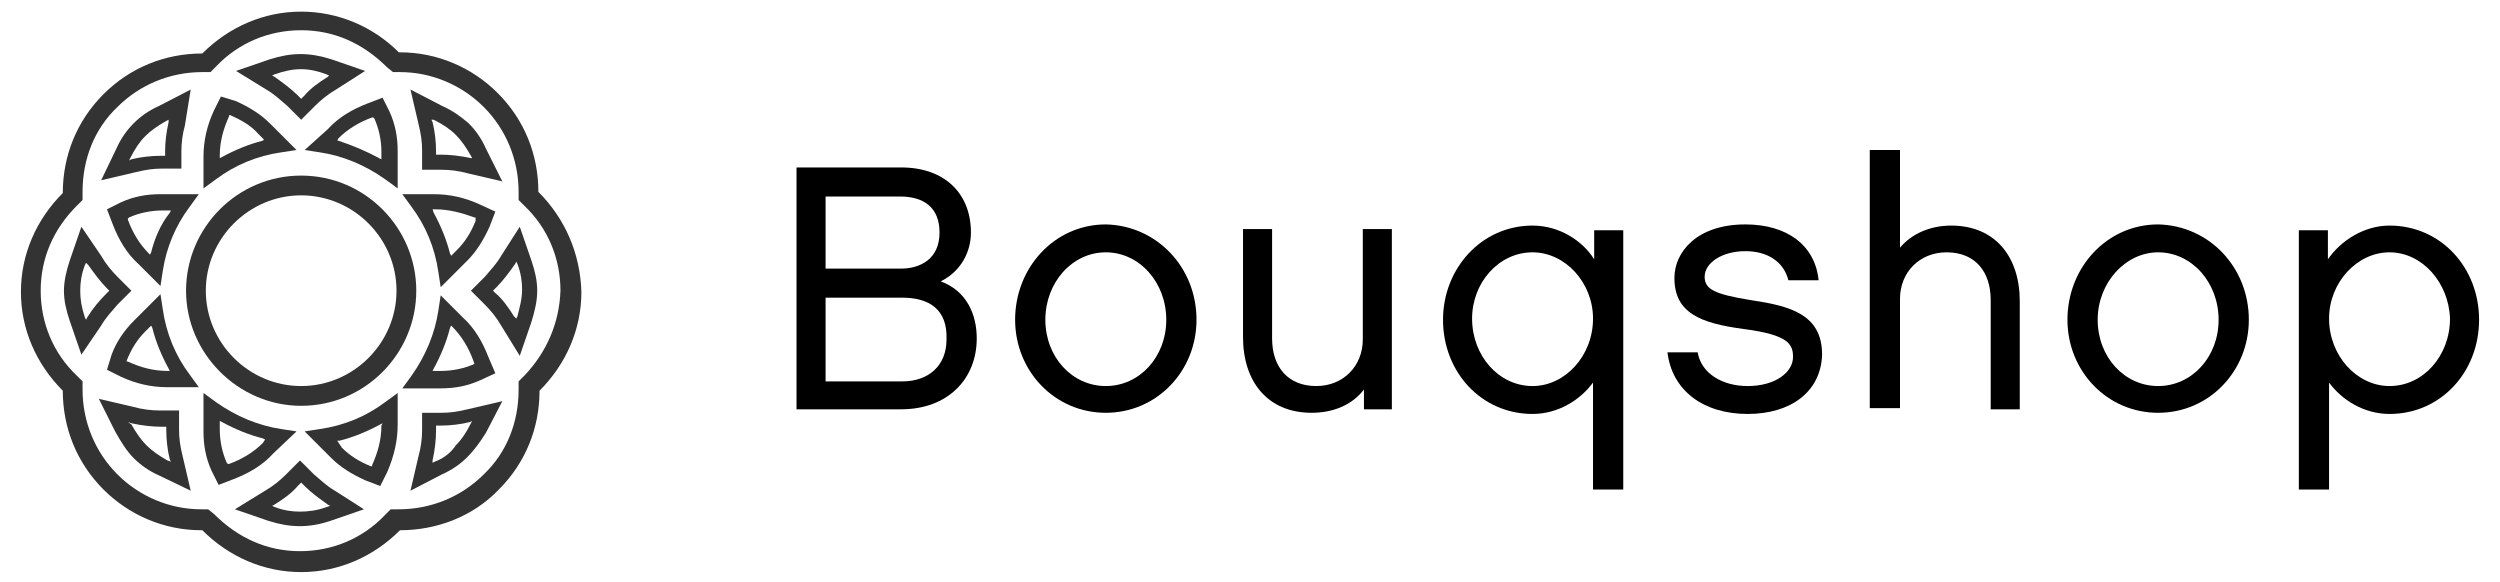
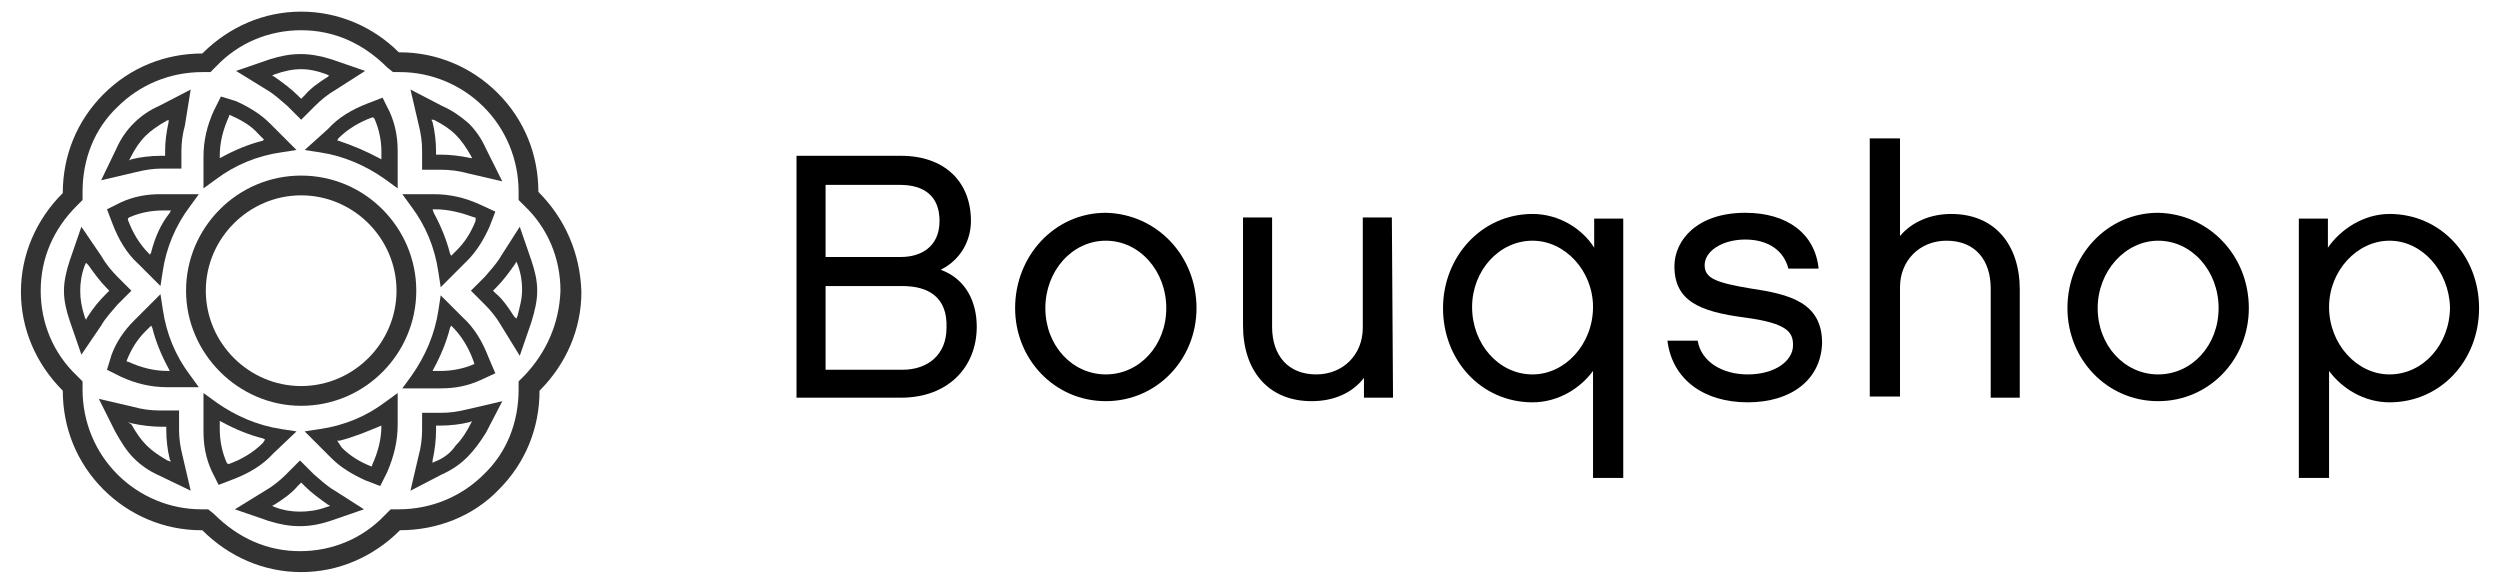
<svg xmlns="http://www.w3.org/2000/svg" version="1.1" id="Layer_1" x="0px" y="0px" viewBox="0 0 215 50" style="enable-background:new 0 0 215 50;" xml:space="preserve">
  <style type="text/css">
	.st0{fill:#333333;}
</style>
  <g>
-     <path class="st0" d="M25.9,15.1c-5.5,0-9.9,4.5-9.9,9.9s4.5,9.9,9.9,9.9c5.5,0,9.9-4.5,9.9-9.9S31.4,15.1,25.9,15.1z M25.9,33.2   c-4.5,0-8.2-3.7-8.2-8.2c0-4.5,3.7-8.2,8.2-8.2c4.5,0,8.2,3.7,8.2,8.2C34.1,29.5,30.4,33.2,25.9,33.2z" />
-     <path class="st0" d="M46.3,16.5L46.3,16.5c0-3.2-1.2-6.2-3.5-8.5c-2.2-2.2-5.2-3.5-8.4-3.5l-0.1,0C32.1,2.3,29.1,1,25.9,1   c-3.2,0-6.2,1.3-8.5,3.6l0,0c-3.2,0-6.2,1.2-8.5,3.5c-2.3,2.3-3.5,5.3-3.5,8.5l0,0c-2.3,2.3-3.6,5.3-3.6,8.5c0,3.2,1.3,6.2,3.6,8.5   l0,0c0,3.2,1.2,6.2,3.5,8.5c2.2,2.2,5.2,3.5,8.4,3.5l0.1,0c2.3,2.3,5.3,3.6,8.5,3.6h0c3.2,0,6.2-1.3,8.5-3.6l0,0   c3.2,0,6.3-1.2,8.5-3.5c2.3-2.3,3.5-5.3,3.5-8.5l0,0c2.3-2.3,3.6-5.3,3.6-8.5C49.9,21.8,48.6,18.8,46.3,16.5z M45.1,32.3l-0.5,0.5   l0,0.7c0,2.8-1,5.4-3,7.3c-1.9,1.9-4.5,3-7.3,3l-0.7,0l-0.5,0.5c-1.9,2-4.5,3.1-7.3,3.1h0c-2.8,0-5.3-1.1-7.4-3.2l-0.5-0.4h-0.6   c-2.7,0-5.3-1.1-7.2-3c-1.9-1.9-3-4.5-3-7.3l0-0.7l-0.5-0.5c-2-1.9-3.1-4.5-3.1-7.3c0-2.8,1.1-5.3,3.1-7.3l0.5-0.5l0-0.7   c0-2.8,1-5.4,3-7.3c1.9-1.9,4.5-3,7.3-3l0.7,0l0.5-0.5c1.9-2,4.5-3.1,7.3-3.1c2.8,0,5.3,1.1,7.4,3.2l0.5,0.4h0.6   c2.7,0,5.3,1.1,7.2,3c1.9,1.9,3,4.5,3,7.3l0,0.7l0.5,0.5c2,1.9,3.1,4.5,3.1,7.3C48.1,27.8,47,30.3,45.1,32.3z" />
-     <path class="st0" d="M16.4,7.7l-2.7,1.4c-0.9,0.4-1.6,0.9-2.2,1.5c-0.6,0.6-1.1,1.3-1.5,2.2l-1.3,2.7l3-0.7   c0.8-0.2,1.5-0.3,2.2-0.3h1.7V13c0-0.7,0.1-1.5,0.3-2.2L16.4,7.7z M14.5,10.5c-0.2,0.9-0.3,1.7-0.3,2.5v0.4h-0.4   c-0.8,0-1.7,0.1-2.5,0.3l-0.2,0.1l0.1-0.2c0.4-0.8,0.8-1.4,1.3-1.9c0.5-0.5,1.1-0.9,1.8-1.3l0.2-0.1L14.5,10.5L14.5,10.5z" />
-     <path class="st0" d="M26.2,12.9l1.3,0.2c2,0.3,3.9,1.1,5.6,2.3l1.1,0.8V13c0-1.2-0.2-2.3-0.7-3.4l-0.6-1.2l-1.3,0.5   c-1.3,0.5-2.5,1.2-3.4,2.2L26.2,12.9z M29.1,11.9c0.8-0.8,1.8-1.4,2.9-1.8l0.1,0l0.1,0.1c0.4,0.9,0.6,1.9,0.6,2.8v0.7l-0.2-0.1   c-1.1-0.6-2.3-1.1-3.5-1.5L29,12.1L29.1,11.9z" />
-     <path class="st0" d="M41.8,12.8c-0.4-0.9-0.9-1.6-1.5-2.2C39.6,10,38.9,9.5,38,9.1l-2.7-1.4l0.7,3c0.2,0.8,0.3,1.5,0.3,2.2v1.7h1.7   c0.7,0,1.5,0.1,2.2,0.3l3,0.7L41.8,12.8z M40.5,13.6L40.5,13.6c-0.9-0.2-1.8-0.3-2.6-0.3h-0.4V13c0-0.8-0.1-1.7-0.3-2.5l-0.1-0.2   l0.2,0c0.8,0.4,1.4,0.8,1.9,1.3c0.5,0.5,0.9,1.1,1.3,1.8l0.1,0.2H40.5z" />
-     <path class="st0" d="M42.6,18.2l-1.3-0.6c-1.3-0.6-2.6-0.9-4-0.9h-2.7l0.8,1.1c1.2,1.6,2,3.5,2.3,5.6l0.2,1.3l2.3-2.3   c0.8-0.8,1.4-1.8,1.9-2.9L42.6,18.2z M40.9,19c-0.4,1-0.9,1.8-1.6,2.5l-0.5,0.5l-0.1-0.2c-0.3-1.2-0.8-2.4-1.4-3.5L37.2,18l0.2,0   c1.2,0,2.3,0.3,3.4,0.7l0.1,0L40.9,19z" />
-     <path class="st0" d="M25.5,12.9l-2.3-2.3c-0.8-0.8-1.8-1.4-2.9-1.9L19,8.3l-0.6,1.2c-0.6,1.3-0.9,2.6-0.9,4v2.7l1.1-0.8   c1.6-1.2,3.5-2,5.6-2.3L25.5,12.9z M22.6,12.1c-1.2,0.3-2.4,0.8-3.5,1.4l-0.2,0.1l0-0.2c0-1.2,0.3-2.3,0.8-3.4l0-0.1l0.1,0   c0.9,0.4,1.8,0.9,2.4,1.6l0.5,0.5L22.6,12.1z" />
+     <path class="st0" d="M25.9,15.1c-5.5,0-9.9,4.5-9.9,9.9s4.5,9.9,9.9,9.9c5.5,0,9.9-4.5,9.9-9.9S31.4,15.1,25.9,15.1z M25.9,33.2   c-4.5,0-8.2-3.7-8.2-8.2s3.7-8.2,8.2-8.2s8.2,3.7,8.2,8.2C34.1,29.5,30.4,33.2,25.9,33.2z" />
+     <path class="st0" d="M46.3,16.5L46.3,16.5c0-3.2-1.2-6.2-3.5-8.5c-2.2-2.2-5.2-3.5-8.4-3.5h-0.1C32.1,2.3,29.1,1,25.9,1   s-6.2,1.3-8.5,3.6l0,0c-3.2,0-6.2,1.2-8.5,3.5s-3.5,5.3-3.5,8.5l0,0c-2.3,2.3-3.6,5.3-3.6,8.5s1.3,6.2,3.6,8.5l0,0   c0,3.2,1.2,6.2,3.5,8.5c2.2,2.2,5.2,3.5,8.4,3.5h0.1c2.3,2.3,5.3,3.6,8.5,3.6l0,0c3.2,0,6.2-1.3,8.5-3.6l0,0c3.2,0,6.3-1.2,8.5-3.5   c2.3-2.3,3.5-5.3,3.5-8.5l0,0c2.3-2.3,3.6-5.3,3.6-8.5C49.9,21.8,48.6,18.8,46.3,16.5z M45.1,32.3l-0.5,0.5v0.7c0,2.8-1,5.4-3,7.3   c-1.9,1.9-4.5,3-7.3,3h-0.7l-0.5,0.5c-1.9,2-4.5,3.1-7.3,3.1l0,0c-2.8,0-5.3-1.1-7.4-3.2l-0.5-0.4h-0.6c-2.7,0-5.3-1.1-7.2-3   s-3-4.5-3-7.3v-0.7l-0.5-0.5c-2-1.9-3.1-4.5-3.1-7.3s1.1-5.3,3.1-7.3l0.5-0.5v-0.7c0-2.8,1-5.4,3-7.3c1.9-1.9,4.5-3,7.3-3h0.7   l0.5-0.5c1.9-2,4.5-3.1,7.3-3.1s5.3,1.1,7.4,3.2l0.5,0.4h0.6c2.7,0,5.3,1.1,7.2,3s3,4.5,3,7.3v0.7l0.5,0.5c2,1.9,3.1,4.5,3.1,7.3   C48.1,27.8,47,30.3,45.1,32.3z" />
+     <path class="st0" d="M16.4,7.7l-2.7,1.4c-0.9,0.4-1.6,0.9-2.2,1.5c-0.6,0.6-1.1,1.3-1.5,2.2l-1.3,2.7l3-0.7   c0.8-0.2,1.5-0.3,2.2-0.3h1.7V13c0-0.7,0.1-1.5,0.3-2.2L16.4,7.7z M14.5,10.5c-0.2,0.9-0.3,1.7-0.3,2.5v0.4h-0.4   c-0.8,0-1.7,0.1-2.5,0.3l-0.2,0.1l0.1-0.2c0.4-0.8,0.8-1.4,1.3-1.9s1.1-0.9,1.8-1.3l0.2-0.1L14.5,10.5L14.5,10.5z" />
+     <path class="st0" d="M26.2,12.9l1.3,0.2c2,0.3,3.9,1.1,5.6,2.3l1.1,0.8V13c0-1.2-0.2-2.3-0.7-3.4l-0.6-1.2l-1.3,0.5   c-1.3,0.5-2.5,1.2-3.4,2.2L26.2,12.9z M29.1,11.9c0.8-0.8,1.8-1.4,2.9-1.8h0.1l0.1,0.1c0.4,0.9,0.6,1.9,0.6,2.8v0.7l-0.2-0.1   c-1.1-0.6-2.3-1.1-3.5-1.5l-0.1,0L29.1,11.9z" />
+     <path class="st0" d="M41.8,12.8c-0.4-0.9-0.9-1.6-1.5-2.2C39.6,10,38.9,9.5,38,9.1l-2.7-1.4l0.7,3c0.2,0.8,0.3,1.5,0.3,2.2v1.7H38   c0.7,0,1.5,0.1,2.2,0.3l3,0.7L41.8,12.8z M40.5,13.6L40.5,13.6c-0.9-0.2-1.8-0.3-2.6-0.3h-0.4V13c0-0.8-0.1-1.7-0.3-2.5l-0.1-0.2   h0.2c0.8,0.4,1.4,0.8,1.9,1.3s0.9,1.1,1.3,1.8l0.1,0.2H40.5z" />
+     <path class="st0" d="M42.6,18.2l-1.3-0.6c-1.3-0.6-2.6-0.9-4-0.9h-2.7l0.8,1.1c1.2,1.6,2,3.5,2.3,5.6l0.2,1.3l2.3-2.3   c0.8-0.8,1.4-1.8,1.9-2.9L42.6,18.2z M40.9,19c-0.4,1-0.9,1.8-1.6,2.5L38.8,22l-0.1-0.2c-0.3-1.2-0.8-2.4-1.4-3.5L37.2,18h0.2   c1.2,0,2.3,0.3,3.4,0.7h0.1V19z" />
+     <path class="st0" d="M25.5,12.9l-2.3-2.3c-0.8-0.8-1.8-1.4-2.9-1.9L19,8.3l-0.6,1.2c-0.6,1.3-0.9,2.6-0.9,4v2.7l1.1-0.8   c1.6-1.2,3.5-2,5.6-2.3L25.5,12.9z M22.6,12.1c-1.2,0.3-2.4,0.8-3.5,1.4l-0.2,0.1v-0.2c0-1.2,0.3-2.3,0.8-3.4V9.9h0.1   c0.9,0.4,1.8,0.9,2.4,1.6l0.5,0.5L22.6,12.1z" />
    <path class="st0" d="M31.4,6.1l-2.9-1c-1.9-0.6-3.4-0.6-5.3,0l-2.9,1l2.6,1.6c0.7,0.4,1.2,0.9,1.8,1.4l1.2,1.2l1.2-1.2   c0.5-0.5,1.1-1,1.8-1.4L31.4,6.1z M28.2,6.6c-0.8,0.5-1.5,1-2,1.6l-0.3,0.3l-0.3-0.3c-0.6-0.6-1.3-1.1-2-1.6l-0.2-0.1l0.2-0.1   c1.7-0.6,2.9-0.6,4.5,0l0.2,0.1L28.2,6.6z" />
    <path class="st0" d="M28.8,42.2c-0.7-0.4-1.2-0.9-1.8-1.4l-1.2-1.2l-1.2,1.2c-0.5,0.5-1.1,1-1.8,1.4l-2.6,1.6l2.9,1   c1.9,0.6,3.5,0.6,5.3,0l2.9-1L28.8,42.2z M28.1,43.6c-0.8,0.3-1.6,0.4-2.3,0.4c-0.7,0-1.4-0.1-2.2-0.4l-0.2-0.1l0.2-0.1   c0.8-0.5,1.5-1,2-1.6l0.3-0.3l0.3,0.3c0.6,0.6,1.3,1.1,2,1.6l0.2,0.1L28.1,43.6z" />
-     <path class="st0" d="M42,30.7c-0.5-1.3-1.2-2.5-2.2-3.4l-1.9-1.9l-0.2,1.3c-0.3,2-1.1,3.9-2.3,5.6l-0.8,1.1l3.3,0   c1.2,0,2.3-0.2,3.4-0.7l1.3-0.6L42,30.7z M40.8,31.3c-0.9,0.4-1.9,0.6-2.9,0.6h-0.7l0.1-0.2c0.6-1.1,1.1-2.3,1.4-3.5l0.1-0.2   l0.1,0.1c0.8,0.8,1.4,1.8,1.8,2.9L40.8,31.3L40.8,31.3z" />
-     <path class="st0" d="M41.8,37.2l1.4-2.7l-3,0.7c-0.8,0.2-1.5,0.3-2.2,0.3h-1.7V37c0,0.7-0.1,1.5-0.3,2.2l-0.7,3l2.7-1.4   c0.9-0.4,1.6-0.9,2.2-1.5C40.8,38.7,41.3,38,41.8,37.2z M37.4,39.7l-0.2,0.1l0-0.2c0.2-0.9,0.3-1.8,0.3-2.6v-0.4h0.4   c0.8,0,1.7-0.1,2.5-0.3l0.2-0.1l-0.1,0.2c-0.4,0.8-0.8,1.4-1.3,1.9C38.8,38.9,38.2,39.4,37.4,39.7z" />
+     <path class="st0" d="M42,30.7c-0.5-1.3-1.2-2.5-2.2-3.4l-1.9-1.9l-0.2,1.3c-0.3,2-1.1,3.9-2.3,5.6l-0.8,1.1h3.3   c1.2,0,2.3-0.2,3.4-0.7l1.3-0.6L42,30.7z M40.8,31.3c-0.9,0.4-1.9,0.6-2.9,0.6h-0.7l0.1-0.2c0.6-1.1,1.1-2.3,1.4-3.5l0.1-0.2   l0.1,0.1c0.8,0.8,1.4,1.8,1.8,2.9L40.8,31.3L40.8,31.3z" />
+     <path class="st0" d="M41.8,37.2l1.4-2.7l-3,0.7c-0.8,0.2-1.5,0.3-2.2,0.3h-1.7V37c0,0.7-0.1,1.5-0.3,2.2l-0.7,3l2.7-1.4   c0.9-0.4,1.6-0.9,2.2-1.5C40.8,38.7,41.3,38,41.8,37.2z M37.4,39.7l-0.2,0.1v-0.2c0.2-0.9,0.3-1.8,0.3-2.6v-0.4h0.4   c0.8,0,1.7-0.1,2.5-0.3l0.2-0.1l-0.1,0.2c-0.4,0.8-0.8,1.4-1.3,1.9C38.8,38.9,38.2,39.4,37.4,39.7z" />
    <path class="st0" d="M46.2,25c0-0.9-0.2-1.7-0.5-2.6l-1-2.9L43.1,22c-0.4,0.7-0.9,1.2-1.4,1.8L40.5,25l1.2,1.2   c0.5,0.5,1,1.1,1.4,1.8l1.6,2.6l1-2.9C46,26.7,46.2,25.9,46.2,25z M44.5,27.2l-0.1,0.2l-0.2-0.2c-0.5-0.8-1-1.5-1.6-2L42.4,25   l0.3-0.3c0.6-0.6,1.1-1.3,1.6-2l0.1-0.2l0.1,0.2c0.3,0.8,0.4,1.5,0.4,2.2C44.9,25.7,44.7,26.4,44.5,27.2z" />
-     <path class="st0" d="M16.3,17.8l0.8-1.1l-3.3,0c-1.2,0-2.3,0.2-3.4,0.7L9.2,18l0.5,1.3c0.5,1.3,1.2,2.5,2.2,3.4l1.9,1.9l0.2-1.3   C14.3,21.3,15.1,19.4,16.3,17.8z M13,21.7l-0.1,0.2l-0.1-0.1c-0.8-0.8-1.4-1.8-1.8-2.9l0-0.1l0.1-0.1c0.9-0.4,1.9-0.6,2.9-0.6h0.7   l-0.1,0.2C13.8,19.3,13.3,20.5,13,21.7z" />
-     <path class="st0" d="M11.3,25l-1.2-1.2c-0.5-0.5-1-1.1-1.4-1.8L7,19.5l-1,2.9c-0.3,0.9-0.5,1.8-0.5,2.6c0,0.9,0.2,1.7,0.5,2.6   l1,2.9L8.7,28c0.4-0.7,0.9-1.2,1.4-1.8L11.3,25z M9.1,25.3c-0.6,0.6-1.1,1.2-1.6,2l-0.1,0.2l-0.1-0.2C7,26.4,6.9,25.7,6.9,25   c0-0.7,0.1-1.4,0.4-2.2l0.1-0.2l0.2,0.2c0.5,0.7,1,1.4,1.6,2L9.4,25L9.1,25.3z" />
-     <path class="st0" d="M34.2,36.5v-2.7l-1.1,0.8c-1.6,1.2-3.5,2-5.6,2.3l-1.3,0.2l2.3,2.3c0.8,0.8,1.8,1.4,2.9,1.9l1.3,0.5l0.6-1.2   C33.9,39.2,34.2,37.9,34.2,36.5z M32.8,36.6c0,1.2-0.3,2.3-0.8,3.4l0,0.1l-0.1,0c-1-0.4-1.8-0.9-2.5-1.6L29,37.9l0.2,0   c1.2-0.3,2.4-0.8,3.5-1.4l0.2-0.1L32.8,36.6z" />
-     <path class="st0" d="M11.5,39.4c0.6,0.6,1.3,1.1,2.2,1.5l2.7,1.3l-0.7-3c-0.2-0.8-0.3-1.5-0.3-2.2v-1.7h-1.7   c-0.7,0-1.5-0.1-2.2-0.3l-3-0.7l1.4,2.8C10.4,38,10.9,38.8,11.5,39.4z M11.3,36.4c0.9,0.2,1.8,0.3,2.6,0.3h0.4V37   c0,0.8,0.1,1.7,0.3,2.5l0.1,0.2l-0.3-0.1c-0.7-0.4-1.3-0.8-1.8-1.3c-0.5-0.5-0.9-1.1-1.3-1.8L11,36.3L11.3,36.4z" />
-     <path class="st0" d="M25.5,37.1l-1.3-0.2c-2-0.3-3.9-1.1-5.6-2.3l-1.1-0.8l0,3.3c0,1.2,0.2,2.3,0.7,3.4l0.6,1.2l1.3-0.5   c1.3-0.5,2.5-1.2,3.4-2.2L25.5,37.1z M22.6,38.1c-0.8,0.8-1.8,1.4-2.9,1.8l-0.1,0l-0.1-0.1c-0.4-0.9-0.6-1.9-0.6-2.9v-0.7l0.2,0.1   c1.1,0.6,2.3,1.1,3.5,1.4l0.2,0.1L22.6,38.1z" />
-     <path class="st0" d="M9.2,31.8l1.2,0.6c1.3,0.6,2.6,0.9,4,0.9h2.7l-0.8-1.1c-1.2-1.6-2-3.5-2.3-5.6l-0.2-1.3l-2.3,2.3   c-0.8,0.8-1.5,1.8-1.9,2.9L9.2,31.8z M10.9,31c0.4-1,0.9-1.8,1.6-2.5l0.5-0.5l0.1,0.2c0.3,1.2,0.8,2.4,1.4,3.5l0.1,0.2l-0.2,0   c-1.2,0-2.3-0.3-3.4-0.8l-0.1,0L10.9,31z" />
+     <path class="st0" d="M16.3,17.8l0.8-1.1h-3.3c-1.2,0-2.3,0.2-3.4,0.7L9.2,18l0.5,1.3c0.5,1.3,1.2,2.5,2.2,3.4l1.9,1.9l0.2-1.3   C14.3,21.3,15.1,19.4,16.3,17.8z M13,21.7l-0.1,0.2l-0.1-0.1C12,21,11.4,20,11,18.9v-0.1l0.1-0.1c0.9-0.4,1.9-0.6,2.9-0.6h0.7   l-0.1,0.2C13.8,19.3,13.3,20.5,13,21.7z" />
+     <path class="st0" d="M11.3,25l-1.2-1.2c-0.5-0.5-1-1.1-1.4-1.8L7,19.5l-1,2.9c-0.3,0.9-0.5,1.8-0.5,2.6c0,0.9,0.2,1.7,0.5,2.6   l1,2.9L8.7,28c0.4-0.7,0.9-1.2,1.4-1.8L11.3,25z M9.1,25.3c-0.6,0.6-1.1,1.2-1.6,2l-0.1,0.2l-0.1-0.2C7,26.4,6.9,25.7,6.9,25   s0.1-1.4,0.4-2.2l0.1-0.2l0.2,0.2c0.5,0.7,1,1.4,1.6,2L9.4,25L9.1,25.3z" />
+     <path class="st0" d="M34.2,36.5v-2.7l-1.1,0.8c-1.6,1.2-3.5,2-5.6,2.3l-1.3,0.2l2.3,2.3c0.8,0.8,1.8,1.4,2.9,1.9l1.3,0.5l0.6-1.2   C33.9,39.2,34.2,37.9,34.2,36.5z M32.8,36.6c0,1.2-0.3,2.3-0.8,3.4v0.1h-0.1c-1-0.4-1.8-0.9-2.5-1.6L29,37.9h0.2   C30.4,37.6,31.6,37.1,32.8,36.6l0.1-0.2L32.8,36.6z" />
+     <path class="st0" d="M11.5,39.4c0.6,0.6,1.3,1.1,2.2,1.5l2.7,1.3l-0.7-3c-0.2-0.8-0.3-1.5-0.3-2.2v-1.7h-1.7   c-0.7,0-1.5-0.1-2.2-0.3l-3-0.7l1.4,2.8C10.4,38,10.9,38.8,11.5,39.4z M11.3,36.4c0.9,0.2,1.8,0.3,2.6,0.3h0.4V37   c0,0.8,0.1,1.7,0.3,2.5l0.1,0.2l-0.3-0.1c-0.7-0.4-1.3-0.8-1.8-1.3s-0.9-1.1-1.3-1.8L11,36.3L11.3,36.4z" />
+     <path class="st0" d="M25.5,37.1l-1.3-0.2c-2-0.3-3.9-1.1-5.6-2.3l-1.1-0.8v3.3c0,1.2,0.2,2.3,0.7,3.4l0.6,1.2l1.3-0.5   c1.3-0.5,2.5-1.2,3.4-2.2L25.5,37.1z M22.6,38.1c-0.8,0.8-1.8,1.4-2.9,1.8h-0.1l-0.1-0.1c-0.4-0.9-0.6-1.9-0.6-2.9v-0.7l0.2,0.1   c1.1,0.6,2.3,1.1,3.5,1.4l0.2,0.1L22.6,38.1z" />
+     <path class="st0" d="M9.2,31.8l1.2,0.6c1.3,0.6,2.6,0.9,4,0.9h2.7l-0.8-1.1c-1.2-1.6-2-3.5-2.3-5.6l-0.2-1.3l-2.3,2.3   c-0.8,0.8-1.5,1.8-1.9,2.9L9.2,31.8z M10.9,31c0.4-1,0.9-1.8,1.6-2.5L13,28l0.1,0.2c0.3,1.2,0.8,2.4,1.4,3.5l0.1,0.2h-0.2   c-1.2,0-2.3-0.3-3.4-0.8h-0.1V31z" />
  </g>
-   <path d="M77.5,35.2h-9V14.4h9c3.7,0,6,2.2,6,5.6c0,1.6-0.8,3.3-2.6,4.2C83.1,25,84,27,84,29.1C84,32.6,81.5,35.2,77.5,35.2z   M71,23.1h6.5c1.6,0,3.3-0.8,3.3-3.1c0-2.2-1.4-3.1-3.4-3.1H71V23.1z M77.6,25.6H71v7.2c1.8,0,6.6,0,6.6,0c2.2,0,3.8-1.3,3.8-3.6  C81.5,26.6,79.9,25.6,77.6,25.6z" />
-   <path d="M102.9,27.5c0,4.4-3.4,8-7.8,8c-4.4,0-7.8-3.6-7.8-8c0-4.5,3.4-8.2,7.8-8.2C99.5,19.4,102.9,23,102.9,27.5z M100.3,27.5  c0-3.2-2.3-5.8-5.2-5.8c-2.9,0-5.2,2.6-5.2,5.8c0,3.2,2.3,5.7,5.2,5.7C98,33.2,100.3,30.7,100.3,27.5z" />
-   <path d="M119.8,35.2h-2.5v-1.7c-1,1.3-2.6,2-4.5,2c-3.8,0-5.9-2.7-5.9-6.5v-9.3h2.5v9.4c0,2.5,1.4,4.1,3.8,4.1c2.3,0,4-1.7,4-4v-9.5  h2.5V35.2z" />
-   <path d="M139.6,42.1H137v-9.2c-1.1,1.5-3,2.7-5.2,2.7c-4.4,0-7.7-3.6-7.7-8.1c0-4.4,3.3-8.1,7.7-8.1c2.3,0,4.3,1.3,5.3,2.9v-2.5h2.5  V42.1z M131.8,21.7c-2.9,0-5.2,2.6-5.2,5.7c0,3.2,2.3,5.8,5.2,5.8c2.8,0,5.2-2.6,5.2-5.8C137,24.3,134.6,21.7,131.8,21.7z" />
-   <path d="M150.3,35.6c-3.8,0-6.5-2-6.9-5.3h2.6c0.3,1.8,2.1,2.9,4.3,2.9c2.4,0,3.9-1.2,3.9-2.5c0-1.1-0.4-1.9-4.2-2.4  c-3.8-0.5-6-1.4-6-4.4c0-2.2,1.9-4.6,6.1-4.6c3.6,0,6,1.8,6.3,4.8h-2.6c-0.4-1.6-1.8-2.5-3.7-2.5c-2,0-3.5,1-3.5,2.2  c0,1.1,0.9,1.5,3.9,2c3.4,0.5,6.2,1.2,6.2,4.7C156.6,33.7,154,35.6,150.3,35.6z" />
-   <path d="M173.7,35.2h-2.5v-9.4c0-2.4-1.3-4.1-3.8-4.1c-2.3,0-4,1.7-4,4v9.4h-2.6V12.9h2.6v8.4c1-1.2,2.6-1.9,4.4-1.9  c3.8,0,5.9,2.7,5.9,6.5V35.2z" />
-   <path d="M193.4,27.5c0,4.4-3.4,8-7.8,8c-4.4,0-7.8-3.6-7.8-8c0-4.5,3.4-8.2,7.8-8.2C190,19.4,193.4,23,193.4,27.5z M190.8,27.5  c0-3.2-2.3-5.8-5.2-5.8c-2.8,0-5.2,2.6-5.2,5.8c0,3.2,2.3,5.7,5.2,5.7C188.5,33.2,190.8,30.7,190.8,27.5z" />
-   <path d="M205.5,35.6c-2.2,0-4.1-1.2-5.2-2.7v9.2h-2.6V19.8h2.5v2.5c1.1-1.6,3.1-2.9,5.3-2.9c4.4,0,7.7,3.6,7.7,8.1  C213.2,32,209.9,35.6,205.5,35.6z M205.5,21.7c-2.8,0-5.2,2.6-5.2,5.7c0,3.2,2.4,5.8,5.2,5.8c2.9,0,5.2-2.6,5.2-5.8  C210.6,24.3,208.3,21.7,205.5,21.7z" />
+   <path d="M77.5,34.2h-9V13.4h9c3.7,0,6,2.2,6,5.6c0,1.6-0.8,3.3-2.6,4.2C83.1,24,84,26,84,28.1C84,31.6,81.5,34.2,77.5,34.2z   M71,22.1h6.5c1.6,0,3.3-0.8,3.3-3.1c0-2.2-1.4-3.1-3.4-3.1H71V22.1z M77.6,24.6H71v7.2c1.8,0,6.6,0,6.6,0c2.2,0,3.8-1.3,3.8-3.6  C81.5,25.6,79.9,24.6,77.6,24.6z" />
+   <path d="M102.9,26.5c0,4.4-3.4,8-7.8,8s-7.8-3.6-7.8-8c0-4.5,3.4-8.2,7.8-8.2C99.5,18.4,102.9,22,102.9,26.5z M100.3,26.5  c0-3.2-2.3-5.8-5.2-5.8c-2.9,0-5.2,2.6-5.2,5.8s2.3,5.7,5.2,5.7S100.3,29.7,100.3,26.5z" />
+   <path d="M119.8,34.2h-2.5v-1.7c-1,1.3-2.6,2-4.5,2c-3.8,0-5.9-2.7-5.9-6.5v-9.3h2.5v9.4c0,2.5,1.4,4.1,3.8,4.1c2.3,0,4-1.7,4-4v-9.5  h2.5L119.8,34.2L119.8,34.2z" />
+   <path d="M139.6,41.1H137v-9.2c-1.1,1.5-3,2.7-5.2,2.7c-4.4,0-7.7-3.6-7.7-8.1c0-4.4,3.3-8.1,7.7-8.1c2.3,0,4.3,1.3,5.3,2.9v-2.5h2.5  V41.1z M131.8,20.7c-2.9,0-5.2,2.6-5.2,5.7c0,3.2,2.3,5.8,5.2,5.8c2.8,0,5.2-2.6,5.2-5.8C137,23.3,134.6,20.7,131.8,20.7z" />
+   <path d="M150.3,34.6c-3.8,0-6.5-2-6.9-5.3h2.6c0.3,1.8,2.1,2.9,4.3,2.9c2.4,0,3.9-1.2,3.9-2.5c0-1.1-0.4-1.9-4.2-2.4s-6-1.4-6-4.4  c0-2.2,1.9-4.6,6.1-4.6c3.6,0,6,1.8,6.3,4.8h-2.6c-0.4-1.6-1.8-2.5-3.7-2.5c-2,0-3.5,1-3.5,2.2c0,1.1,0.9,1.5,3.9,2  c3.4,0.5,6.2,1.2,6.2,4.7C156.6,32.7,154,34.6,150.3,34.6z" />
+   <path d="M173.7,34.2h-2.5v-9.4c0-2.4-1.3-4.1-3.8-4.1c-2.3,0-4,1.7-4,4v9.4h-2.6V11.9h2.6v8.4c1-1.2,2.6-1.9,4.4-1.9  c3.8,0,5.9,2.7,5.9,6.5L173.7,34.2L173.7,34.2z" />
+   <path d="M193.4,26.5c0,4.4-3.4,8-7.8,8c-4.4,0-7.8-3.6-7.8-8c0-4.5,3.4-8.2,7.8-8.2C190,18.4,193.4,22,193.4,26.5z M190.8,26.5  c0-3.2-2.3-5.8-5.2-5.8c-2.8,0-5.2,2.6-5.2,5.8s2.3,5.7,5.2,5.7S190.8,29.7,190.8,26.5z" />
+   <path d="M205.5,34.6c-2.2,0-4.1-1.2-5.2-2.7v9.2h-2.6V18.8h2.5v2.5c1.1-1.6,3.1-2.9,5.3-2.9c4.4,0,7.7,3.6,7.7,8.1  S209.9,34.6,205.5,34.6z M205.5,20.7c-2.8,0-5.2,2.6-5.2,5.7c0,3.2,2.4,5.8,5.2,5.8c2.9,0,5.2-2.6,5.2-5.8  C210.6,23.3,208.3,20.7,205.5,20.7z" />
</svg>
